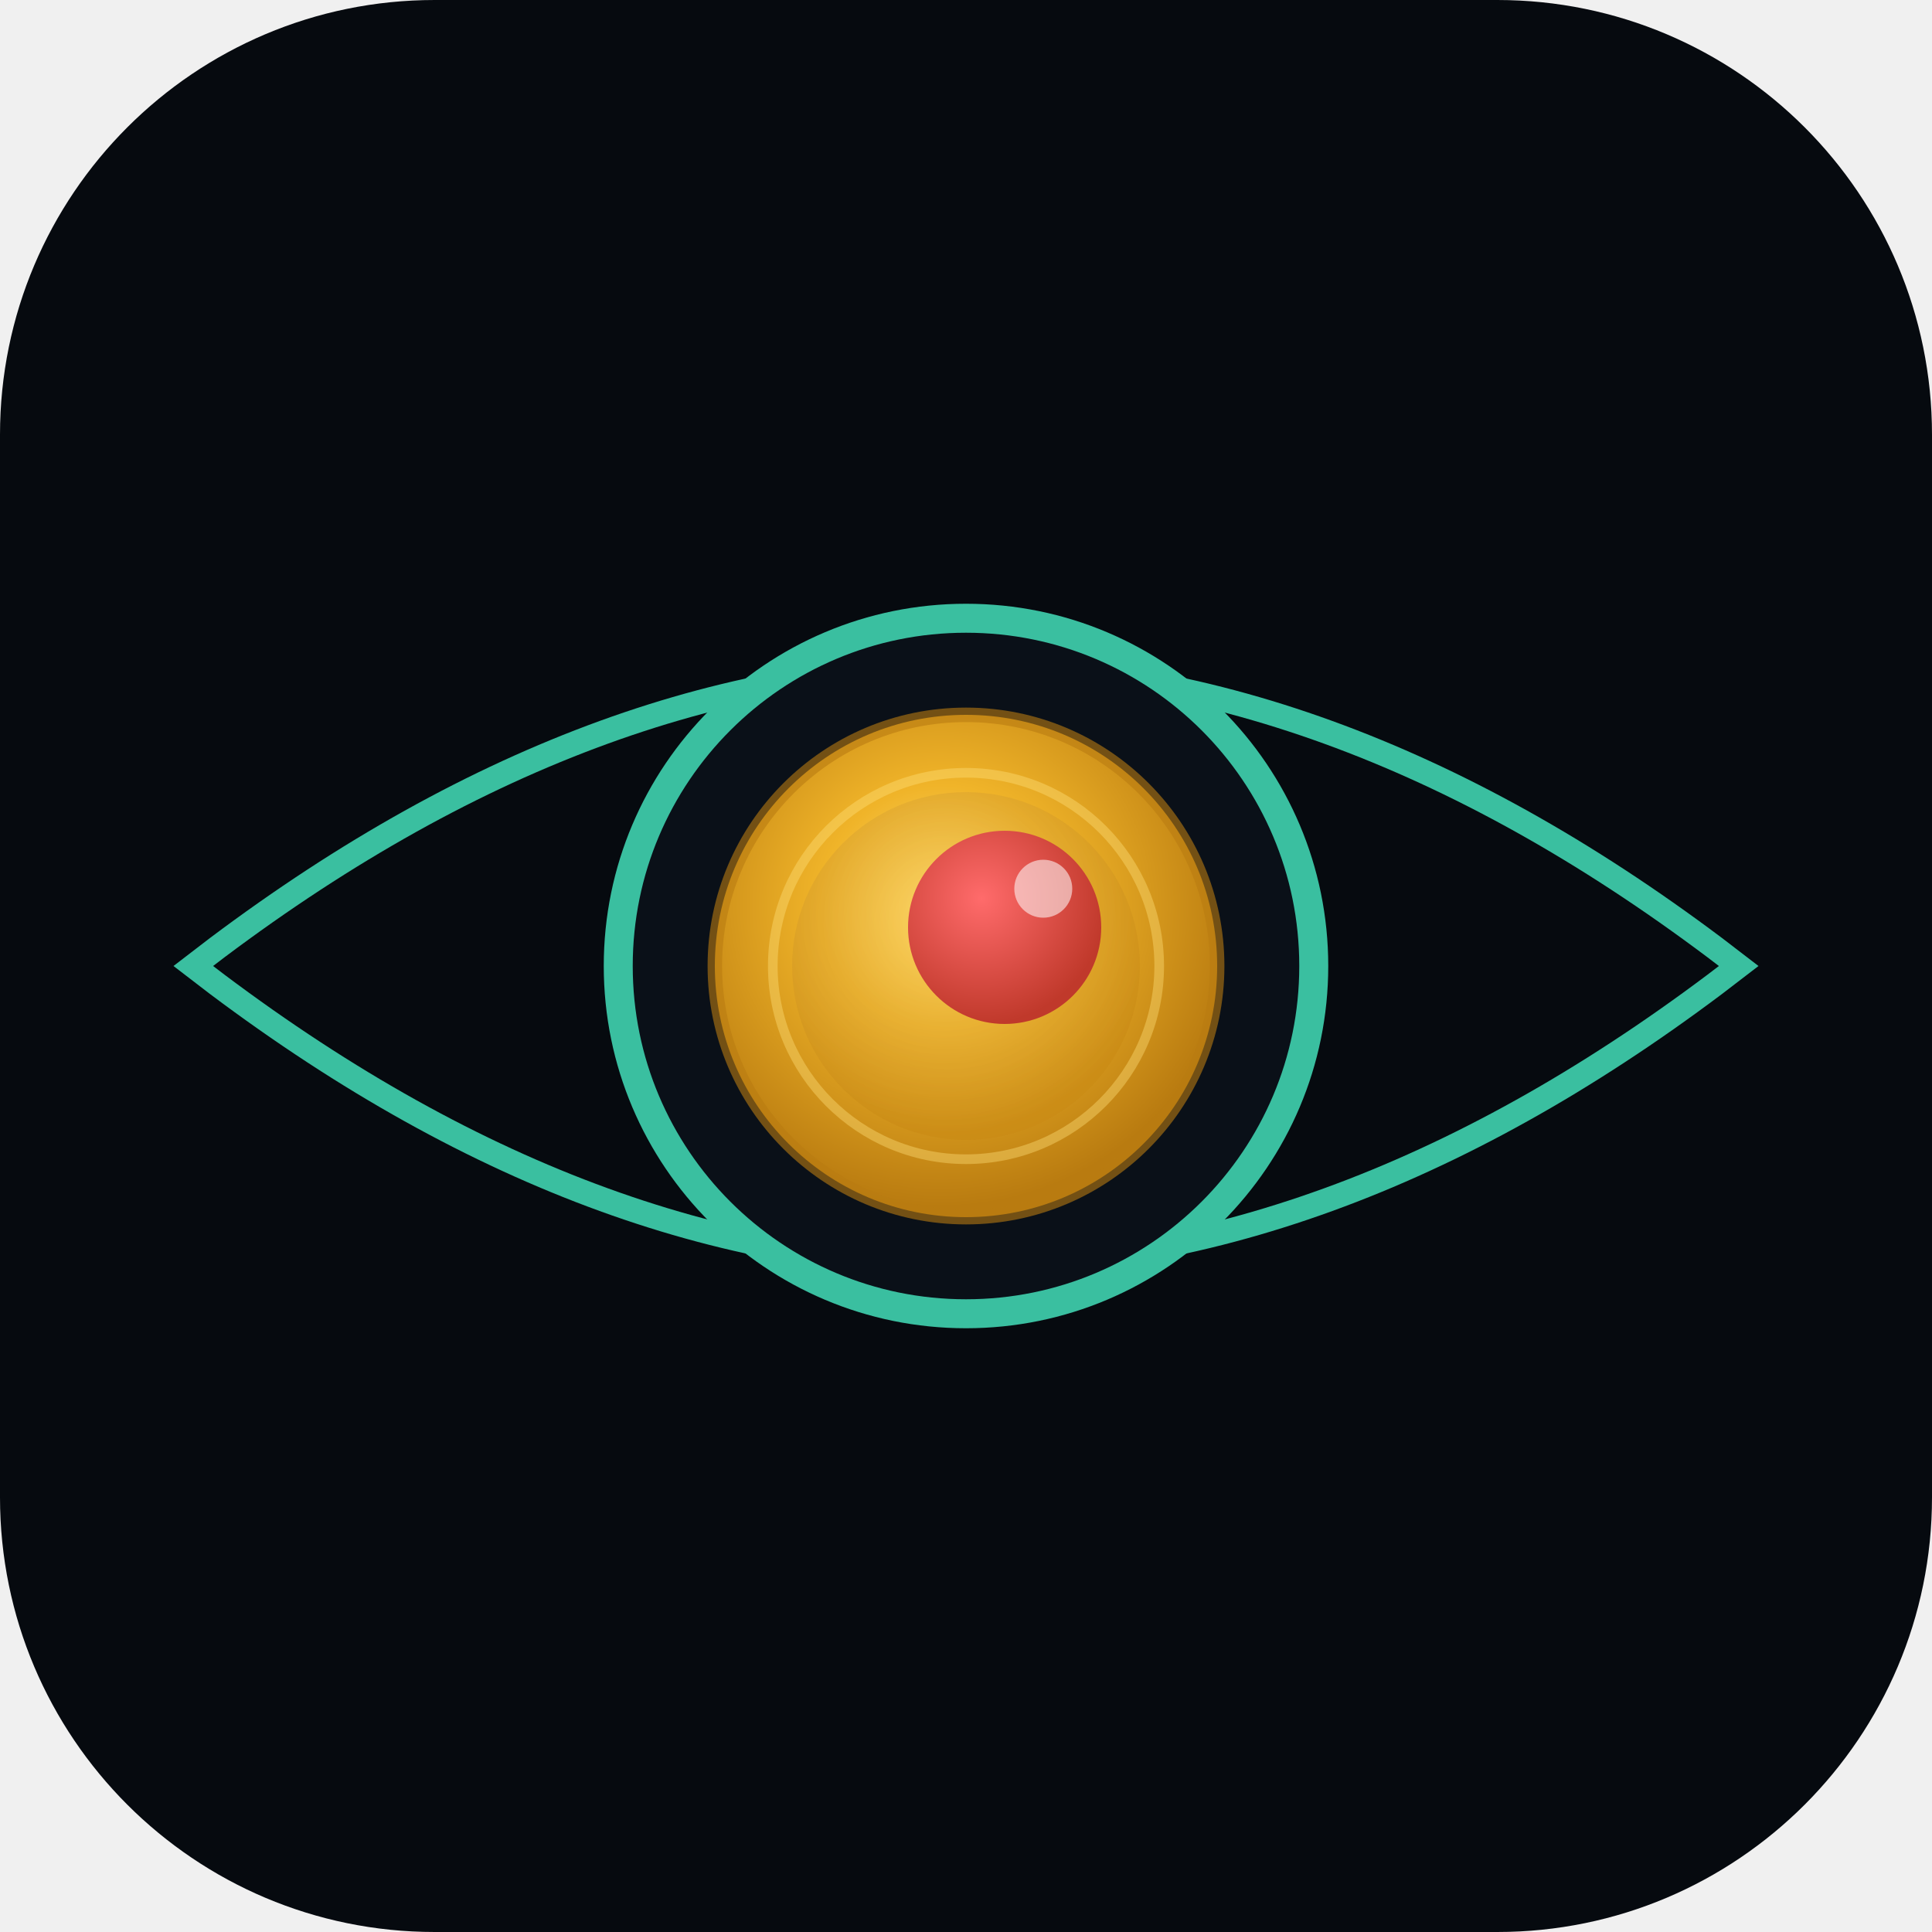
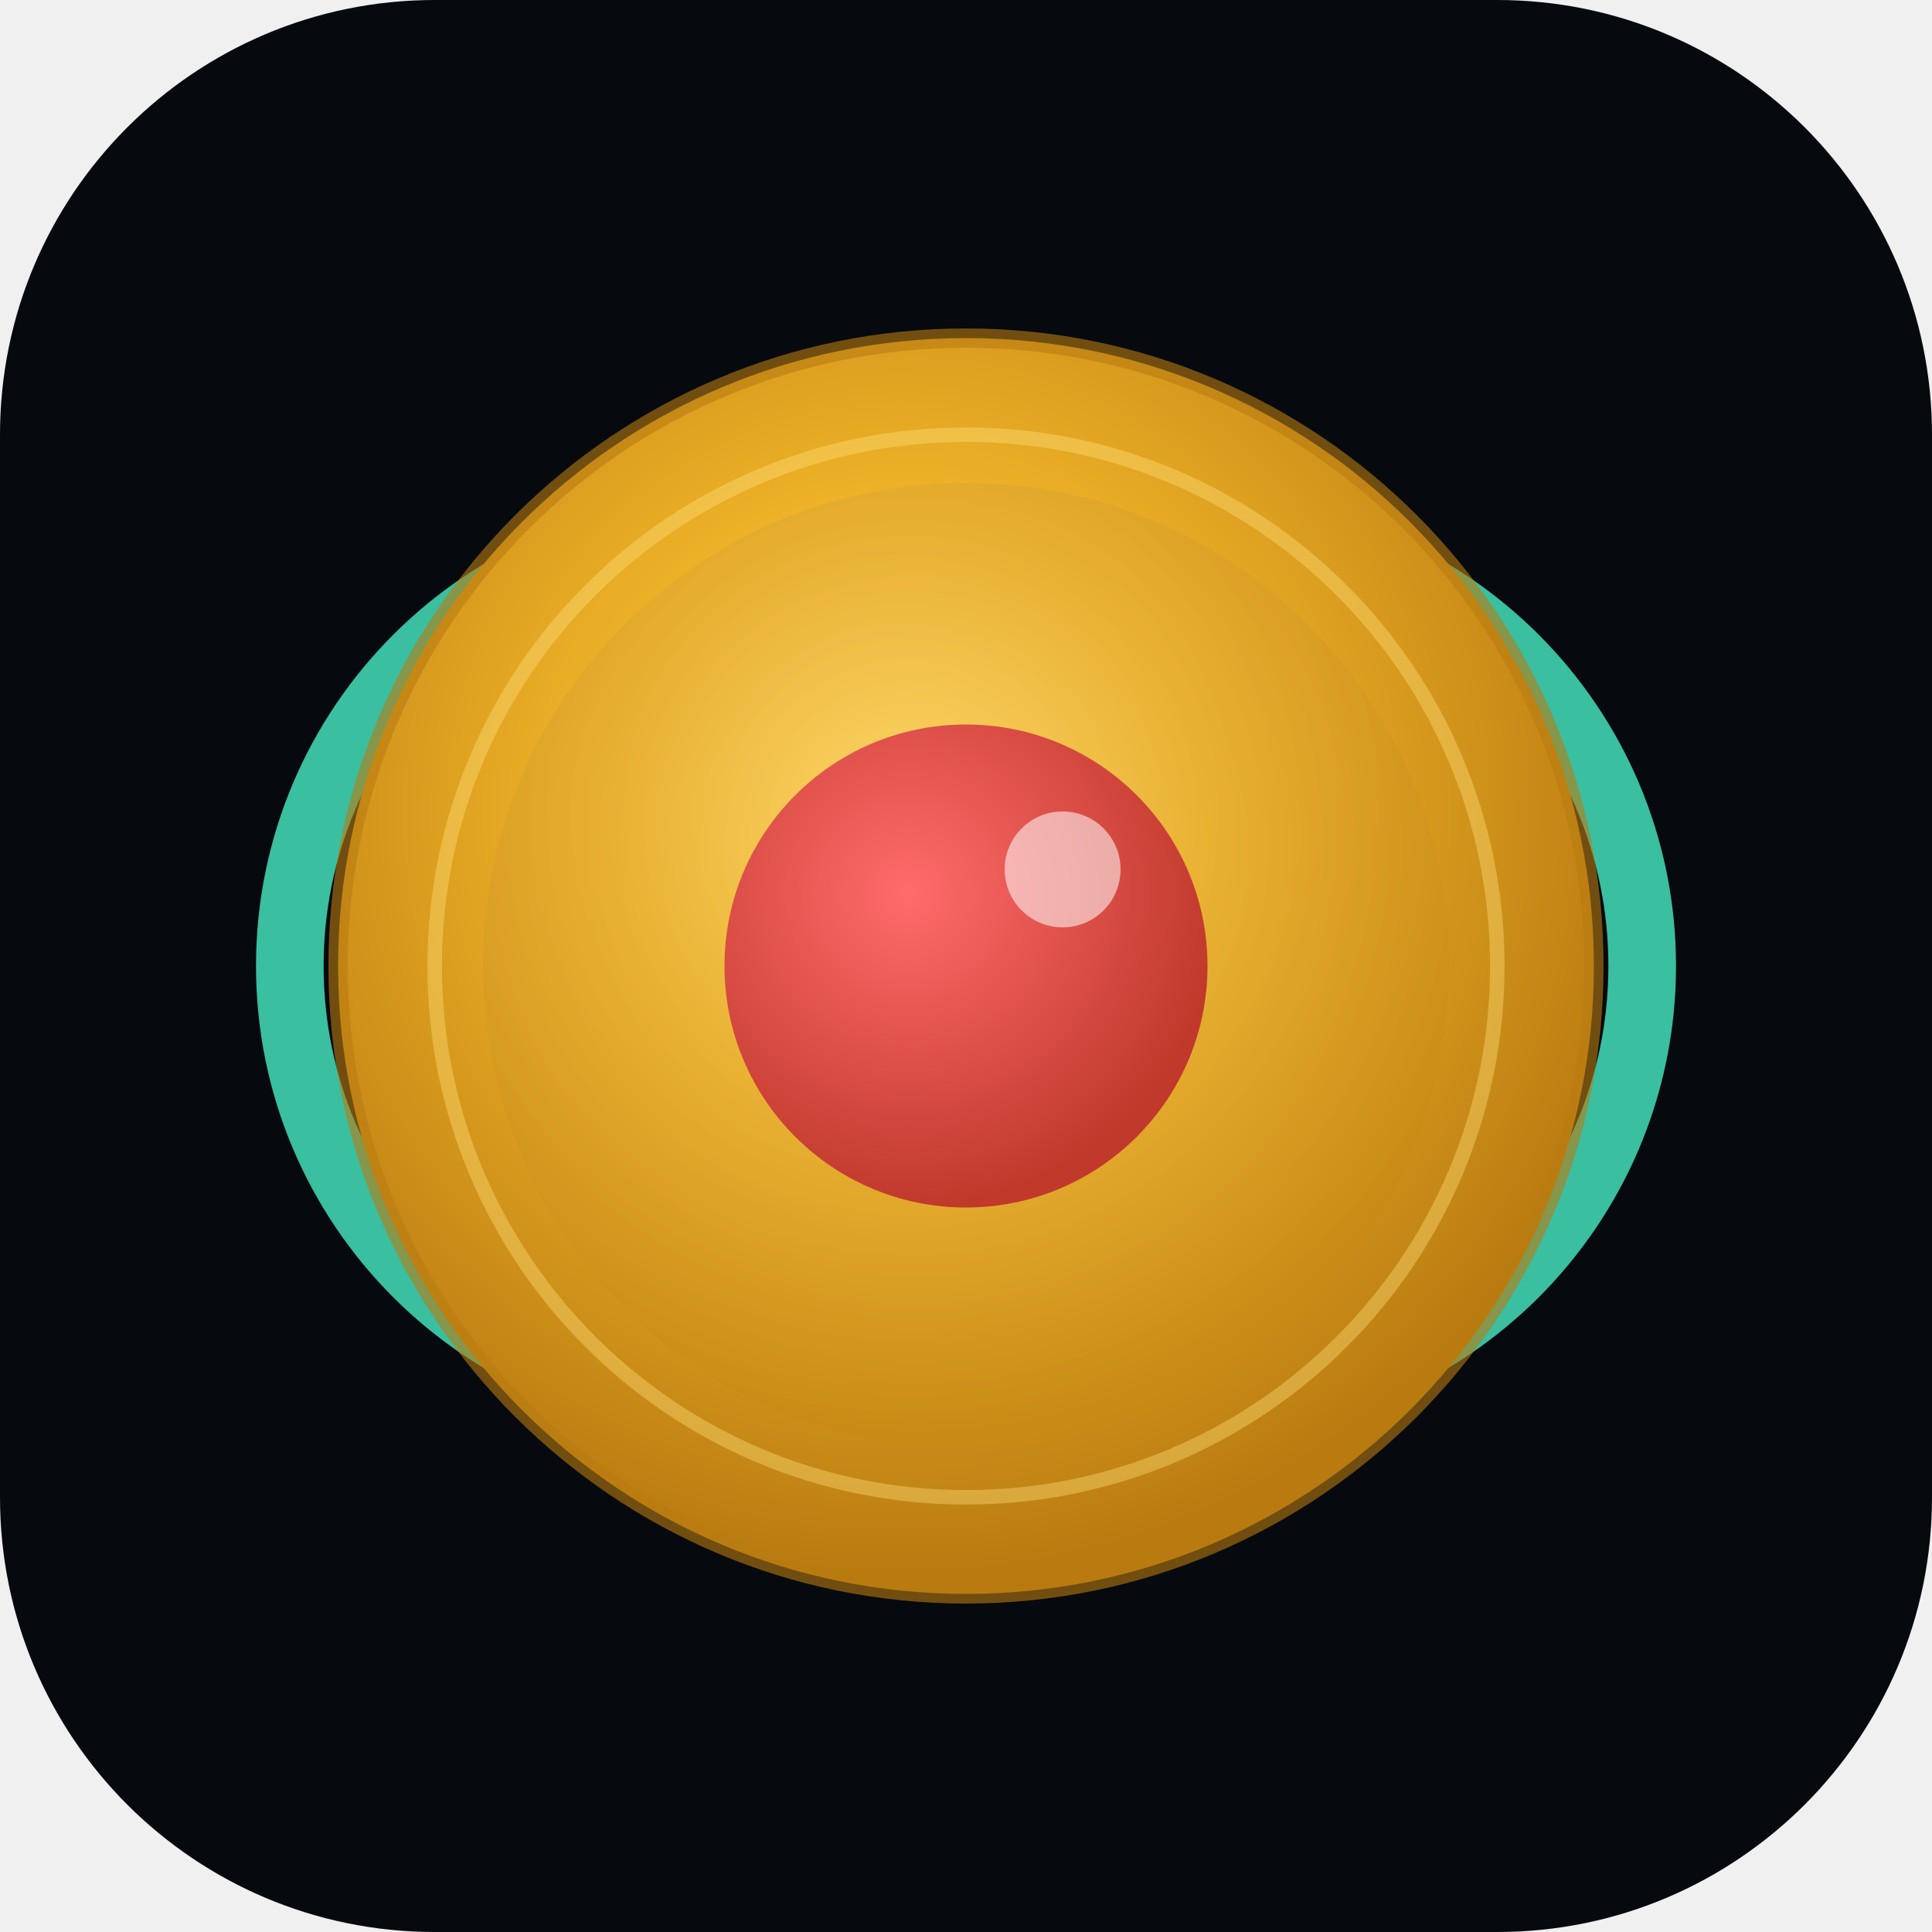
<svg xmlns="http://www.w3.org/2000/svg" width="1024" height="1024" viewBox="0 0 200 200" style="background:#0a0a0e;">
  <defs>
    <radialGradient id="coingrad" cx="45%" cy="38%" r="60%">
      <stop offset="0%" stop-color="#FFE07A" />
      <stop offset="40%" stop-color="#F0B429" />
      <stop offset="100%" stop-color="#B97B10" />
    </radialGradient>
    <radialGradient id="coininner" cx="45%" cy="38%" r="60%">
      <stop offset="0%" stop-color="#FFD45E" />
      <stop offset="100%" stop-color="#C98A14" />
    </radialGradient>
    <radialGradient id="dotgrad" cx="38%" cy="35%" r="65%">
      <stop offset="0%" stop-color="#FF6B6B" />
      <stop offset="100%" stop-color="#C0392B" />
    </radialGradient>
  </defs>
  <rect width="200" height="200" rx="45" fill="#060A0F" />
-   <path d="M20 100 Q100 38 180 100 Q100 162 20 100Z" fill="none" stroke="#3ABFA0" stroke-width="2.5" />
-   <circle cx="100" cy="100" r="36" fill="#0A1018" stroke="#3ABFA0" stroke-width="3" />
-   <circle cx="100" cy="100" r="26" fill="url(#coingrad)" />
-   <circle cx="100" cy="100" r="26" fill="none" stroke="#B97B10" stroke-width="1.5" opacity="0.6" />
-   <circle cx="100" cy="100" r="20" fill="none" stroke="#FFE07A" stroke-width="1" opacity="0.4" />
-   <circle cx="100" cy="100" r="18" fill="url(#coininner)" opacity="0.6" />
-   <circle cx="104" cy="96" r="10" fill="url(#dotgrad)" />
-   <circle cx="108" cy="92" r="3" fill="#fff" opacity="0.55" />
+   <rect x="30" y="55" width="140" height="90" rx="45" fill="none" stroke="#3ABFA0" stroke-width="7" />
+   <circle cx="100" cy="100" r="65" fill="url(#coingrad)" />
+   <circle cx="100" cy="100" r="65" fill="none" stroke="#B97B10" stroke-width="2" opacity="0.6" />
+   <circle cx="100" cy="100" r="55" fill="none" stroke="#FFE07A" stroke-width="1.5" opacity="0.4" />
+   <circle cx="100" cy="100" r="50" fill="url(#coininner)" opacity="0.6" />
+   <circle cx="100" cy="100" r="25" fill="url(#dotgrad)" />
+   <circle cx="110" cy="90" r="6" fill="#fff" opacity="0.55" />
</svg>
